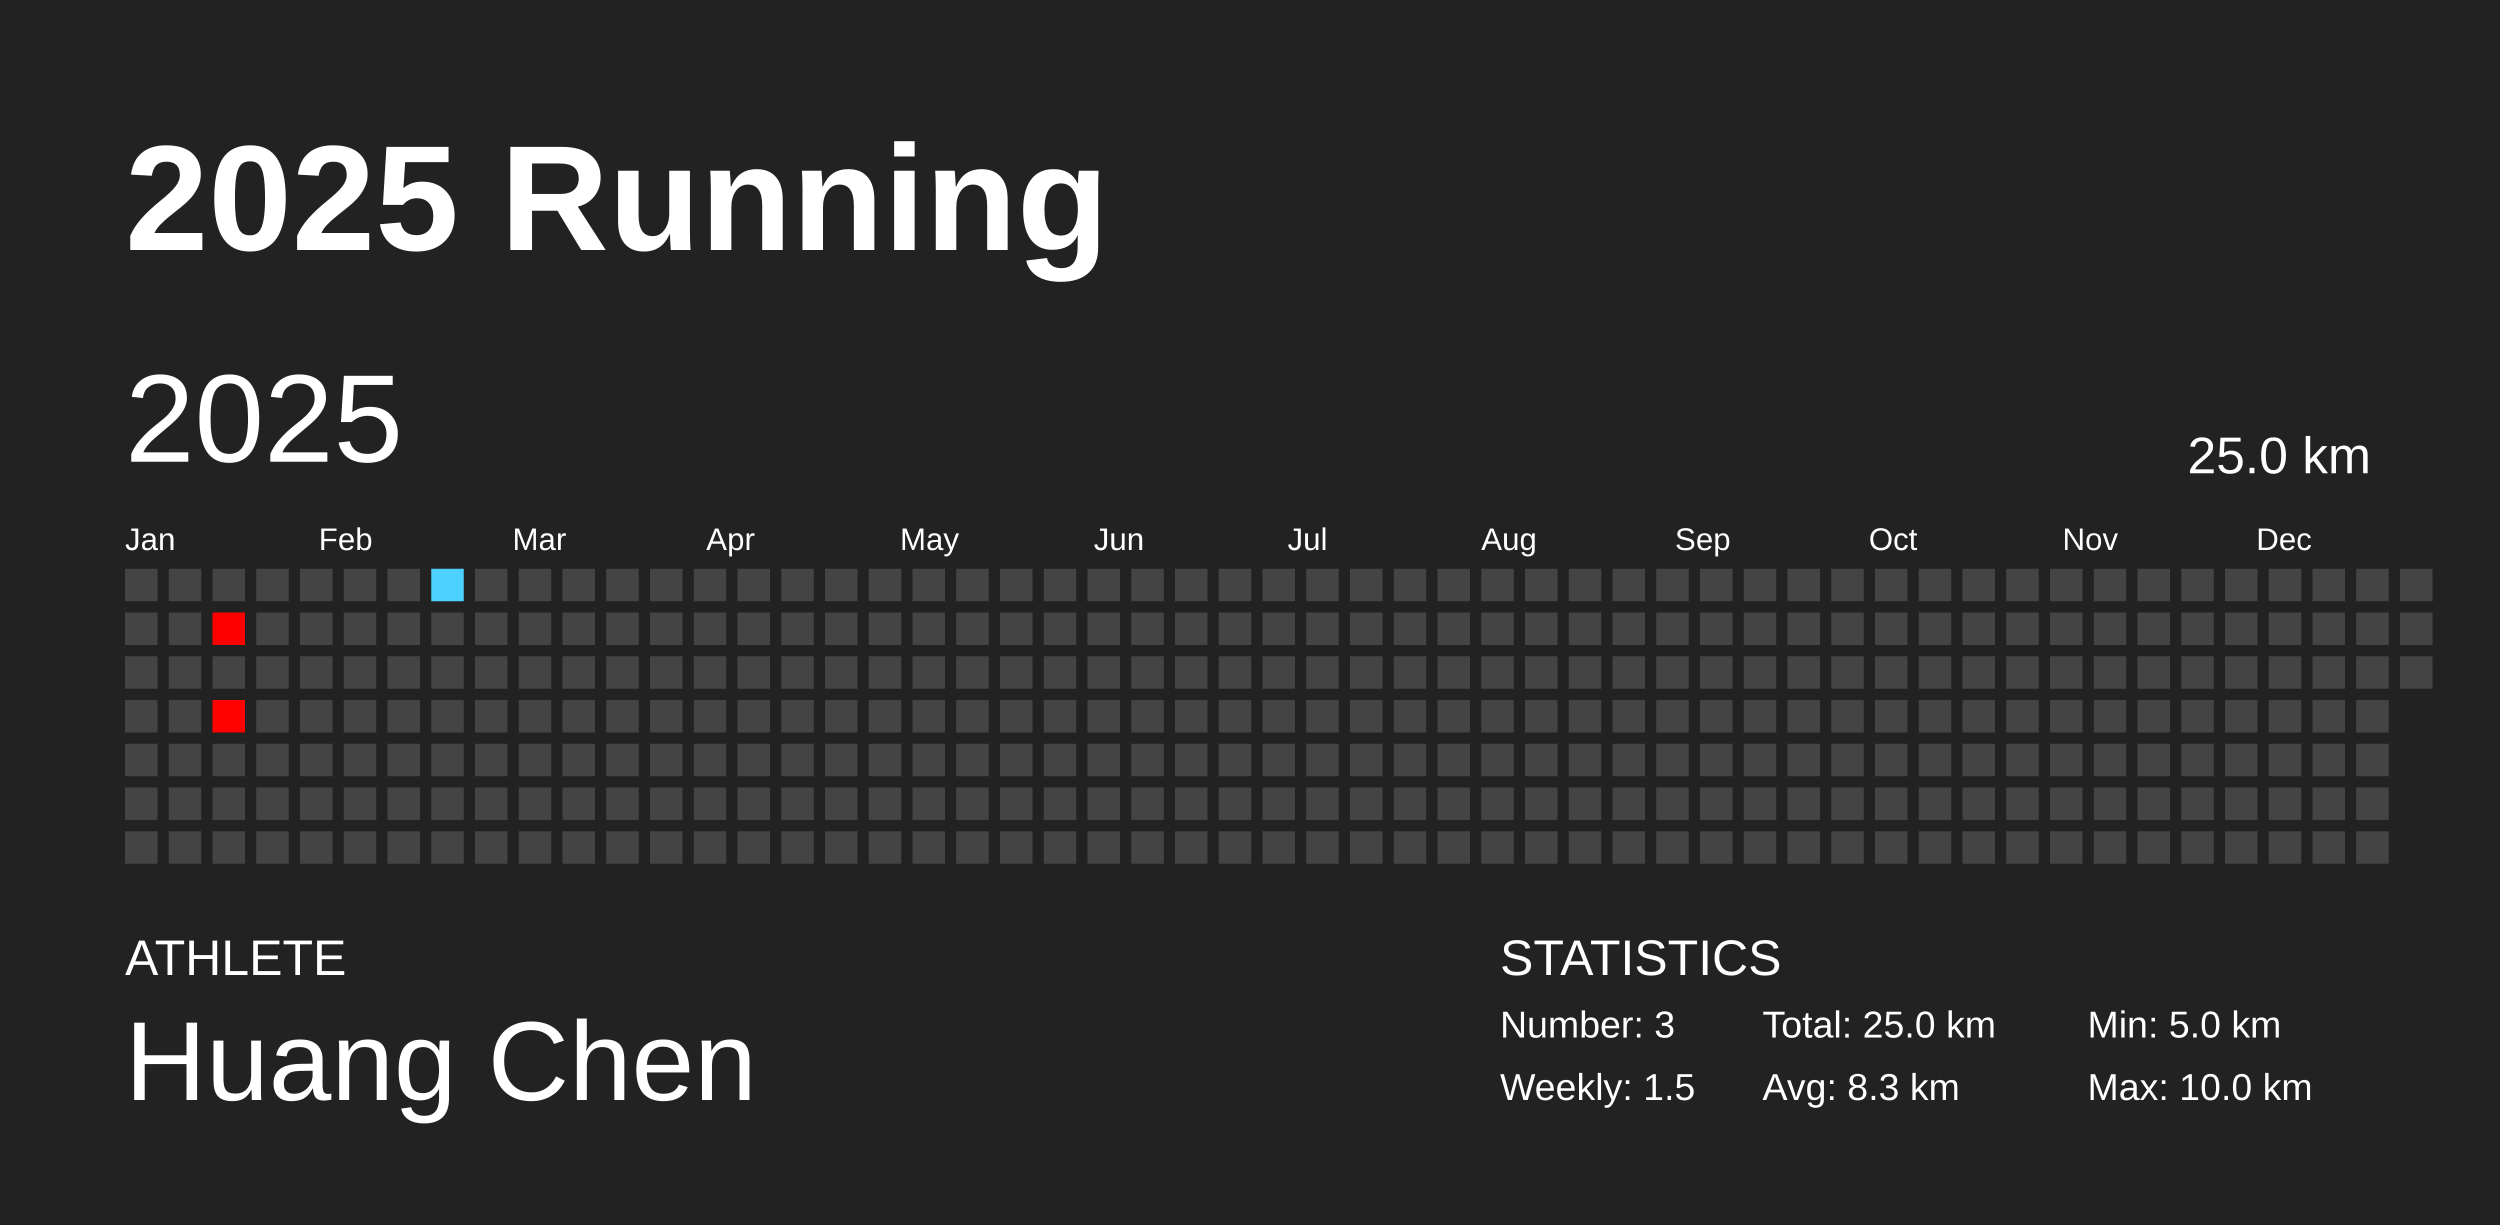
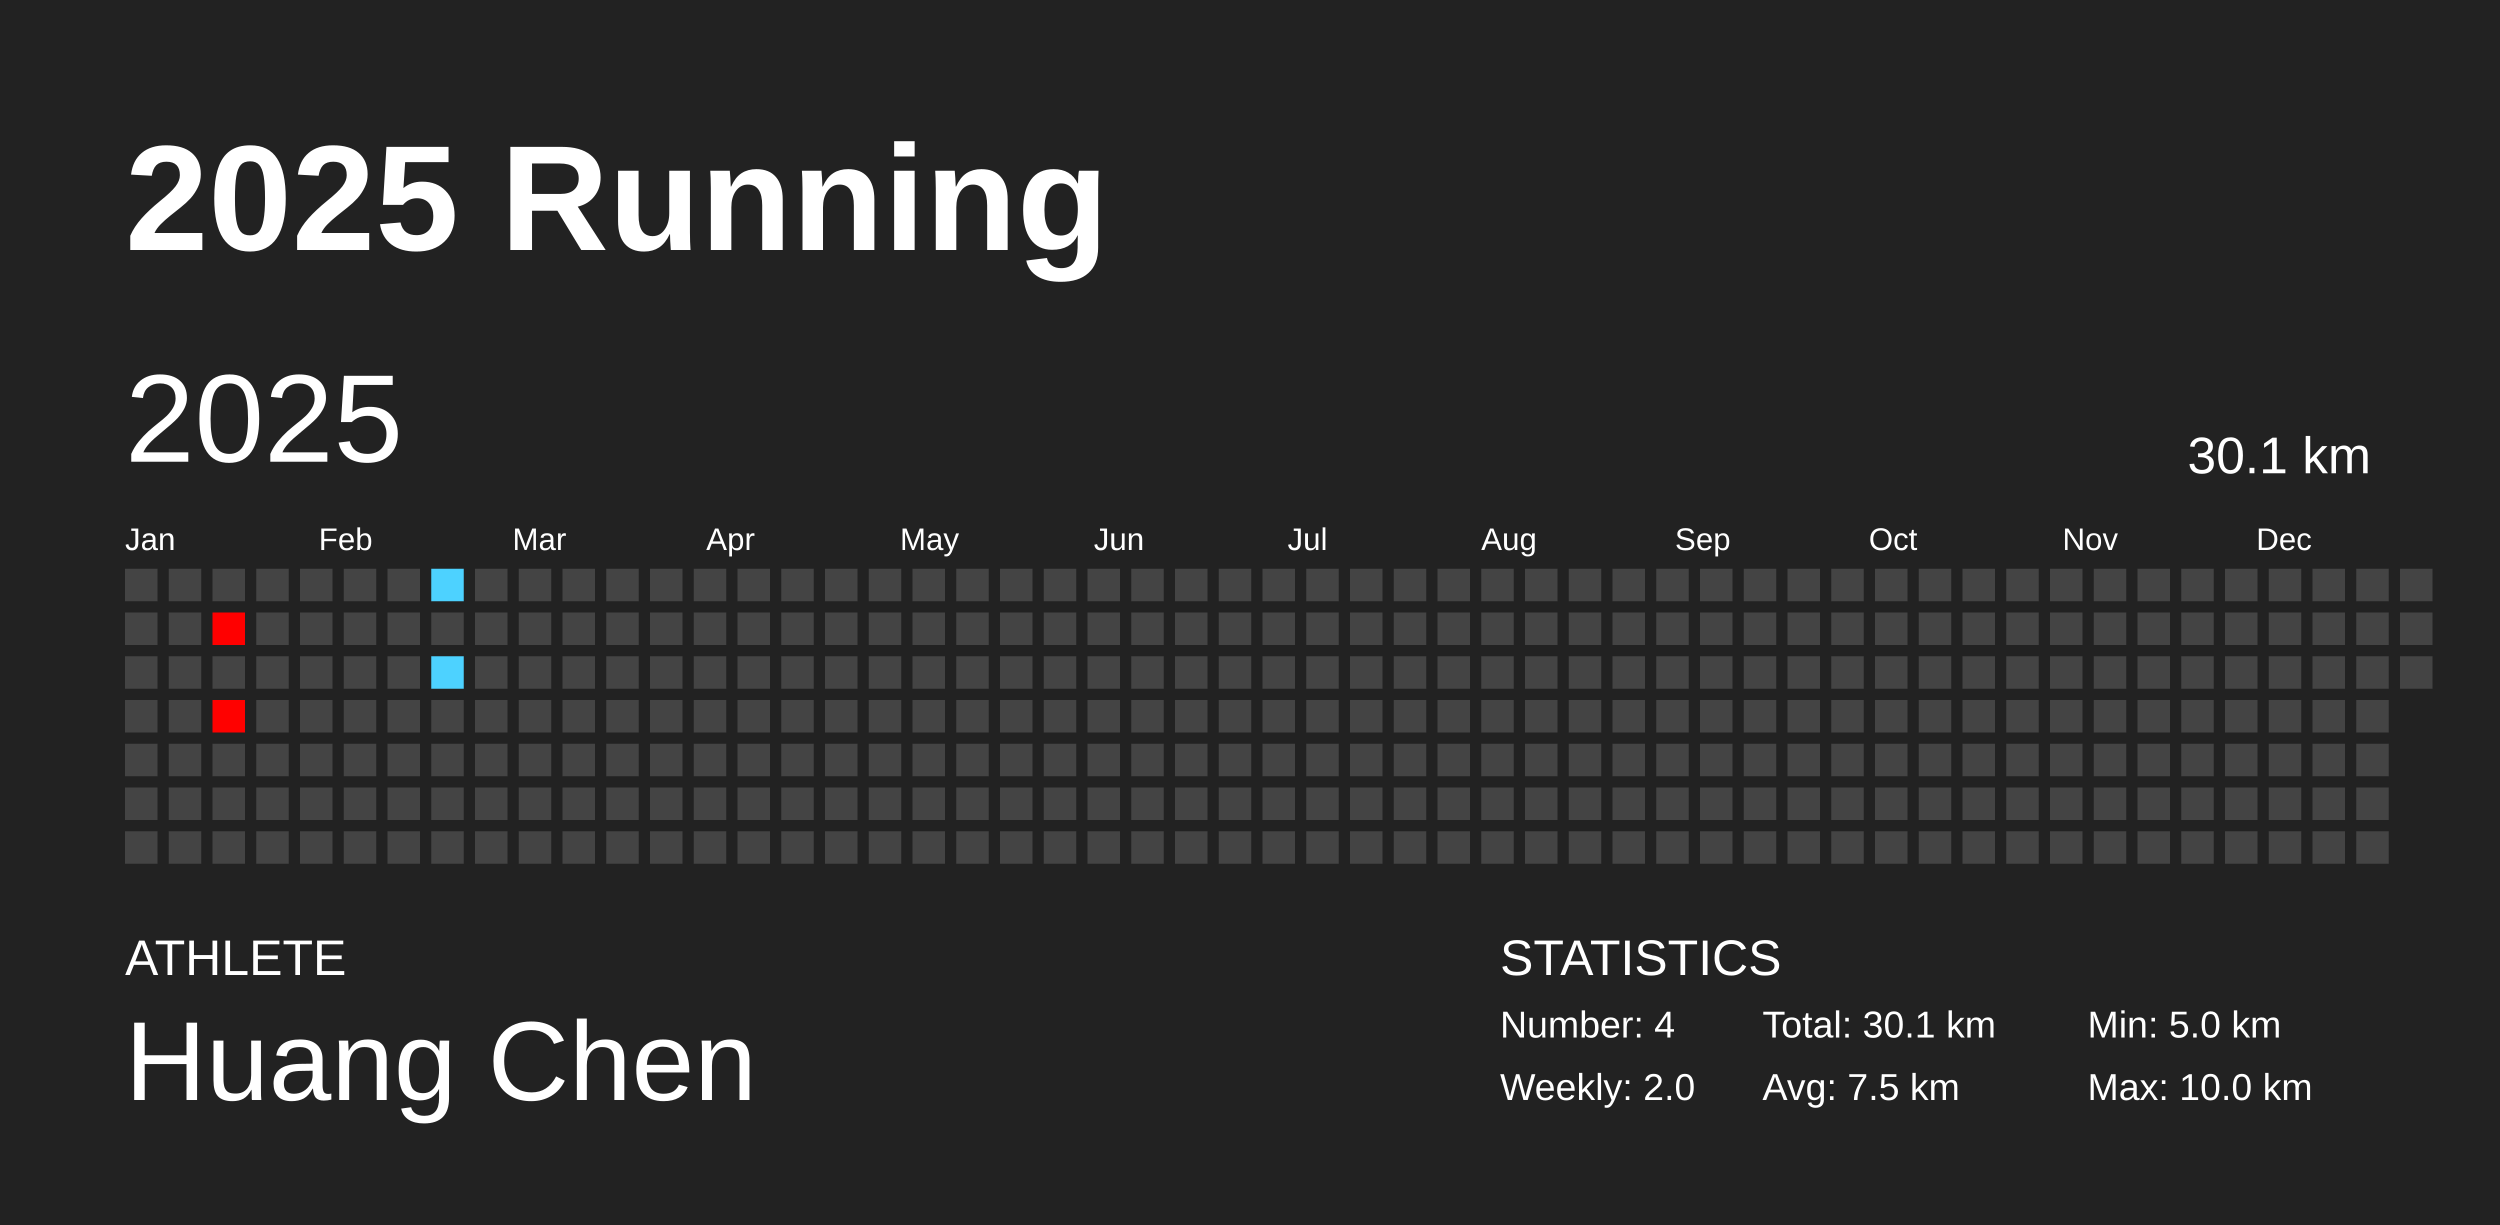
<svg xmlns="http://www.w3.org/2000/svg" baseProfile="full" height="98mm" version="1.1" viewBox="0,0,200,98" width="200mm">
  <defs />
  <rect fill="#222222" height="98" width="200" x="0" y="0" />
  <text fill="#FFFFFF" style="font-size:12px; font-family:Arial; font-weight:bold;" x="10" y="20">2025 Running</text>
  <text fill="#FFFFFF" style="font-size:4px; font-family:Arial" x="10" y="78">ATHLETE</text>
  <text fill="#FFFFFF" style="font-size:9px; font-family:Arial" x="10" y="88">Huang Chen</text>
  <text fill="#FFFFFF" style="font-size:4px; font-family:Arial" x="120" y="78">STATISTICS</text>
-   <text fill="#FFFFFF" style="font-size:3px; font-family:Arial" x="120" y="83">Number: 3</text>
-   <text fill="#FFFFFF" style="font-size:3px; font-family:Arial" x="120" y="88">Weekly: 1.5</text>
-   <text fill="#FFFFFF" style="font-size:3px; font-family:Arial" x="141" y="83">Total: 25.0 km</text>
-   <text fill="#FFFFFF" style="font-size:3px; font-family:Arial" x="141" y="88">Avg: 8.3 km</text>
+   <text fill="#FFFFFF" style="font-size:3px; font-family:Arial" x="120" y="83">Number: 4</text>
+   <text fill="#FFFFFF" style="font-size:3px; font-family:Arial" x="120" y="88">Weekly: 2.0</text>
+   <text fill="#FFFFFF" style="font-size:3px; font-family:Arial" x="141" y="83">Total: 30.1 km</text>
+   <text fill="#FFFFFF" style="font-size:3px; font-family:Arial" x="141" y="88">Avg: 7.5 km</text>
  <text fill="#FFFFFF" style="font-size:3px; font-family:Arial" x="167" y="83">Min: 5.0 km</text>
  <text fill="#FFFFFF" style="font-size:3px; font-family:Arial" x="167" y="88">Max: 10.0 km</text>
  <text dominant-baseline="hanging" fill="#FFFFFF" style="font-size:10.0px; font-family:Arial;" x="10" y="30">2025</text>
-   <text dominant-baseline="hanging" fill="#FFFFFF" style="font-size:4.125px; font-family:Arial;" x="175" y="35">25.0 km</text>
+   <text dominant-baseline="hanging" fill="#FFFFFF" style="font-size:4.125px; font-family:Arial;" x="175" y="35">30.1 km</text>
  <text fill="#FFFFFF" style="font-size:2.5px; font-family:Arial" x="10.0" y="44">Jan</text>
  <text fill="#FFFFFF" style="font-size:2.5px; font-family:Arial" x="25.5" y="44">Feb</text>
  <text fill="#FFFFFF" style="font-size:2.5px; font-family:Arial" x="41.0" y="44">Mar</text>
  <text fill="#FFFFFF" style="font-size:2.5px; font-family:Arial" x="56.5" y="44">Apr</text>
  <text fill="#FFFFFF" style="font-size:2.5px; font-family:Arial" x="72.0" y="44">May</text>
  <text fill="#FFFFFF" style="font-size:2.5px; font-family:Arial" x="87.5" y="44">Jun</text>
  <text fill="#FFFFFF" style="font-size:2.5px; font-family:Arial" x="103.0" y="44">Jul</text>
  <text fill="#FFFFFF" style="font-size:2.5px; font-family:Arial" x="118.5" y="44">Aug</text>
  <text fill="#FFFFFF" style="font-size:2.5px; font-family:Arial" x="134.0" y="44">Sep</text>
  <text fill="#FFFFFF" style="font-size:2.5px; font-family:Arial" x="149.5" y="44">Oct</text>
  <text fill="#FFFFFF" style="font-size:2.5px; font-family:Arial" x="165.0" y="44">Nov</text>
  <text fill="#FFFFFF" style="font-size:2.5px; font-family:Arial" x="180.5" y="44">Dec</text>
  <rect fill="#444444" height="2.6" width="2.6" x="10.0" y="45.5" />
  <rect fill="#444444" height="2.6" width="2.6" x="10.0" y="49.0" />
  <rect fill="#444444" height="2.6" width="2.6" x="10.0" y="52.5" />
  <rect fill="#444444" height="2.6" width="2.6" x="10.0" y="56.0" />
  <rect fill="#444444" height="2.6" width="2.6" x="10.0" y="59.5" />
  <rect fill="#444444" height="2.6" width="2.6" x="10.0" y="63.0" />
  <rect fill="#444444" height="2.6" width="2.6" x="10.0" y="66.5" />
  <rect fill="#444444" height="2.6" width="2.6" x="13.5" y="45.5" />
  <rect fill="#444444" height="2.6" width="2.6" x="13.5" y="49.0" />
  <rect fill="#444444" height="2.6" width="2.6" x="13.5" y="52.5" />
  <rect fill="#444444" height="2.6" width="2.6" x="13.5" y="56.0" />
  <rect fill="#444444" height="2.6" width="2.6" x="13.5" y="59.5" />
  <rect fill="#444444" height="2.6" width="2.6" x="13.5" y="63.0" />
  <rect fill="#444444" height="2.6" width="2.6" x="13.5" y="66.5" />
  <rect fill="#444444" height="2.6" width="2.6" x="17.0" y="45.5" />
  <rect fill="#ff0000" height="2.6" width="2.6" x="17.0" y="49.0" />
  <rect fill="#444444" height="2.6" width="2.6" x="17.0" y="52.5" />
  <rect fill="#ff0100" height="2.6" width="2.6" x="17.0" y="56.0" />
  <rect fill="#444444" height="2.6" width="2.6" x="17.0" y="59.5" />
  <rect fill="#444444" height="2.6" width="2.6" x="17.0" y="63.0" />
  <rect fill="#444444" height="2.6" width="2.6" x="17.0" y="66.5" />
  <rect fill="#444444" height="2.6" width="2.6" x="20.5" y="45.5" />
  <rect fill="#444444" height="2.6" width="2.6" x="20.5" y="49.0" />
  <rect fill="#444444" height="2.6" width="2.6" x="20.5" y="52.5" />
  <rect fill="#444444" height="2.6" width="2.6" x="20.5" y="56.0" />
  <rect fill="#444444" height="2.6" width="2.6" x="20.5" y="59.5" />
  <rect fill="#444444" height="2.6" width="2.6" x="20.5" y="63.0" />
  <rect fill="#444444" height="2.6" width="2.6" x="20.5" y="66.5" />
  <rect fill="#444444" height="2.6" width="2.6" x="24.0" y="45.5" />
  <rect fill="#444444" height="2.6" width="2.6" x="24.0" y="49.0" />
  <rect fill="#444444" height="2.6" width="2.6" x="24.0" y="52.5" />
  <rect fill="#444444" height="2.6" width="2.6" x="24.0" y="56.0" />
  <rect fill="#444444" height="2.6" width="2.6" x="24.0" y="59.5" />
  <rect fill="#444444" height="2.6" width="2.6" x="24.0" y="63.0" />
  <rect fill="#444444" height="2.6" width="2.6" x="24.0" y="66.5" />
  <rect fill="#444444" height="2.6" width="2.6" x="27.5" y="45.5" />
  <rect fill="#444444" height="2.6" width="2.6" x="27.5" y="49.0" />
  <rect fill="#444444" height="2.6" width="2.6" x="27.5" y="52.5" />
  <rect fill="#444444" height="2.6" width="2.6" x="27.5" y="56.0" />
  <rect fill="#444444" height="2.6" width="2.6" x="27.5" y="59.5" />
  <rect fill="#444444" height="2.6" width="2.6" x="27.5" y="63.0" />
  <rect fill="#444444" height="2.6" width="2.6" x="27.5" y="66.5" />
  <rect fill="#444444" height="2.6" width="2.6" x="31.0" y="45.5" />
  <rect fill="#444444" height="2.6" width="2.6" x="31.0" y="49.0" />
  <rect fill="#444444" height="2.6" width="2.6" x="31.0" y="52.5" />
  <rect fill="#444444" height="2.6" width="2.6" x="31.0" y="56.0" />
  <rect fill="#444444" height="2.6" width="2.6" x="31.0" y="59.5" />
  <rect fill="#444444" height="2.6" width="2.6" x="31.0" y="63.0" />
  <rect fill="#444444" height="2.6" width="2.6" x="31.0" y="66.5" />
  <rect fill="#4dd2ff" height="2.6" width="2.6" x="34.5" y="45.5" />
  <rect fill="#444444" height="2.6" width="2.6" x="34.5" y="49.0" />
-   <rect fill="#444444" height="2.6" width="2.6" x="34.5" y="52.5" />
+   <rect fill="#4dd2ff" height="2.6" width="2.6" x="34.5" y="52.5" />
  <rect fill="#444444" height="2.6" width="2.6" x="34.5" y="56.0" />
  <rect fill="#444444" height="2.6" width="2.6" x="34.5" y="59.5" />
  <rect fill="#444444" height="2.6" width="2.6" x="34.5" y="63.0" />
  <rect fill="#444444" height="2.6" width="2.6" x="34.5" y="66.5" />
  <rect fill="#444444" height="2.6" width="2.6" x="38.0" y="45.5" />
  <rect fill="#444444" height="2.6" width="2.6" x="38.0" y="49.0" />
  <rect fill="#444444" height="2.6" width="2.6" x="38.0" y="52.5" />
  <rect fill="#444444" height="2.6" width="2.6" x="38.0" y="56.0" />
  <rect fill="#444444" height="2.6" width="2.6" x="38.0" y="59.5" />
  <rect fill="#444444" height="2.6" width="2.6" x="38.0" y="63.0" />
  <rect fill="#444444" height="2.6" width="2.6" x="38.0" y="66.5" />
  <rect fill="#444444" height="2.6" width="2.6" x="41.5" y="45.5" />
  <rect fill="#444444" height="2.6" width="2.6" x="41.5" y="49.0" />
  <rect fill="#444444" height="2.6" width="2.6" x="41.5" y="52.5" />
  <rect fill="#444444" height="2.6" width="2.6" x="41.5" y="56.0" />
  <rect fill="#444444" height="2.6" width="2.6" x="41.5" y="59.5" />
  <rect fill="#444444" height="2.6" width="2.6" x="41.5" y="63.0" />
  <rect fill="#444444" height="2.6" width="2.6" x="41.5" y="66.5" />
  <rect fill="#444444" height="2.6" width="2.6" x="45.0" y="45.5" />
  <rect fill="#444444" height="2.6" width="2.6" x="45.0" y="49.0" />
  <rect fill="#444444" height="2.6" width="2.6" x="45.0" y="52.5" />
  <rect fill="#444444" height="2.6" width="2.6" x="45.0" y="56.0" />
  <rect fill="#444444" height="2.6" width="2.6" x="45.0" y="59.5" />
  <rect fill="#444444" height="2.6" width="2.6" x="45.0" y="63.0" />
  <rect fill="#444444" height="2.6" width="2.6" x="45.0" y="66.5" />
  <rect fill="#444444" height="2.6" width="2.6" x="48.5" y="45.5" />
  <rect fill="#444444" height="2.6" width="2.6" x="48.5" y="49.0" />
  <rect fill="#444444" height="2.6" width="2.6" x="48.5" y="52.5" />
  <rect fill="#444444" height="2.6" width="2.6" x="48.5" y="56.0" />
  <rect fill="#444444" height="2.6" width="2.6" x="48.5" y="59.5" />
  <rect fill="#444444" height="2.6" width="2.6" x="48.5" y="63.0" />
  <rect fill="#444444" height="2.6" width="2.6" x="48.5" y="66.5" />
  <rect fill="#444444" height="2.6" width="2.6" x="52.0" y="45.5" />
  <rect fill="#444444" height="2.6" width="2.6" x="52.0" y="49.0" />
  <rect fill="#444444" height="2.6" width="2.6" x="52.0" y="52.5" />
  <rect fill="#444444" height="2.6" width="2.6" x="52.0" y="56.0" />
  <rect fill="#444444" height="2.6" width="2.6" x="52.0" y="59.5" />
  <rect fill="#444444" height="2.6" width="2.6" x="52.0" y="63.0" />
  <rect fill="#444444" height="2.6" width="2.6" x="52.0" y="66.5" />
  <rect fill="#444444" height="2.6" width="2.6" x="55.5" y="45.5" />
  <rect fill="#444444" height="2.6" width="2.6" x="55.5" y="49.0" />
  <rect fill="#444444" height="2.6" width="2.6" x="55.5" y="52.5" />
  <rect fill="#444444" height="2.6" width="2.6" x="55.5" y="56.0" />
  <rect fill="#444444" height="2.6" width="2.6" x="55.5" y="59.5" />
  <rect fill="#444444" height="2.6" width="2.6" x="55.5" y="63.0" />
  <rect fill="#444444" height="2.6" width="2.6" x="55.5" y="66.5" />
  <rect fill="#444444" height="2.6" width="2.6" x="59.0" y="45.5" />
  <rect fill="#444444" height="2.6" width="2.6" x="59.0" y="49.0" />
  <rect fill="#444444" height="2.6" width="2.6" x="59.0" y="52.5" />
  <rect fill="#444444" height="2.6" width="2.6" x="59.0" y="56.0" />
  <rect fill="#444444" height="2.6" width="2.6" x="59.0" y="59.5" />
  <rect fill="#444444" height="2.6" width="2.6" x="59.0" y="63.0" />
  <rect fill="#444444" height="2.6" width="2.6" x="59.0" y="66.5" />
  <rect fill="#444444" height="2.6" width="2.6" x="62.5" y="45.5" />
  <rect fill="#444444" height="2.6" width="2.6" x="62.5" y="49.0" />
  <rect fill="#444444" height="2.6" width="2.6" x="62.5" y="52.5" />
  <rect fill="#444444" height="2.6" width="2.6" x="62.5" y="56.0" />
  <rect fill="#444444" height="2.6" width="2.6" x="62.5" y="59.5" />
  <rect fill="#444444" height="2.6" width="2.6" x="62.5" y="63.0" />
  <rect fill="#444444" height="2.6" width="2.6" x="62.5" y="66.5" />
  <rect fill="#444444" height="2.6" width="2.6" x="66.0" y="45.5" />
  <rect fill="#444444" height="2.6" width="2.6" x="66.0" y="49.0" />
  <rect fill="#444444" height="2.6" width="2.6" x="66.0" y="52.5" />
  <rect fill="#444444" height="2.6" width="2.6" x="66.0" y="56.0" />
  <rect fill="#444444" height="2.6" width="2.6" x="66.0" y="59.5" />
  <rect fill="#444444" height="2.6" width="2.6" x="66.0" y="63.0" />
  <rect fill="#444444" height="2.6" width="2.6" x="66.0" y="66.5" />
  <rect fill="#444444" height="2.6" width="2.6" x="69.5" y="45.5" />
  <rect fill="#444444" height="2.6" width="2.6" x="69.5" y="49.0" />
  <rect fill="#444444" height="2.6" width="2.6" x="69.5" y="52.5" />
  <rect fill="#444444" height="2.6" width="2.6" x="69.5" y="56.0" />
  <rect fill="#444444" height="2.6" width="2.6" x="69.5" y="59.5" />
  <rect fill="#444444" height="2.6" width="2.6" x="69.5" y="63.0" />
  <rect fill="#444444" height="2.6" width="2.6" x="69.5" y="66.5" />
  <rect fill="#444444" height="2.6" width="2.6" x="73.0" y="45.5" />
  <rect fill="#444444" height="2.6" width="2.6" x="73.0" y="49.0" />
  <rect fill="#444444" height="2.6" width="2.6" x="73.0" y="52.5" />
  <rect fill="#444444" height="2.6" width="2.6" x="73.0" y="56.0" />
  <rect fill="#444444" height="2.6" width="2.6" x="73.0" y="59.5" />
  <rect fill="#444444" height="2.6" width="2.6" x="73.0" y="63.0" />
  <rect fill="#444444" height="2.6" width="2.6" x="73.0" y="66.5" />
  <rect fill="#444444" height="2.6" width="2.6" x="76.5" y="45.5" />
  <rect fill="#444444" height="2.6" width="2.6" x="76.5" y="49.0" />
  <rect fill="#444444" height="2.6" width="2.6" x="76.5" y="52.5" />
  <rect fill="#444444" height="2.6" width="2.6" x="76.5" y="56.0" />
  <rect fill="#444444" height="2.6" width="2.6" x="76.5" y="59.5" />
  <rect fill="#444444" height="2.6" width="2.6" x="76.5" y="63.0" />
  <rect fill="#444444" height="2.6" width="2.6" x="76.5" y="66.5" />
  <rect fill="#444444" height="2.6" width="2.6" x="80.0" y="45.5" />
  <rect fill="#444444" height="2.6" width="2.6" x="80.0" y="49.0" />
  <rect fill="#444444" height="2.6" width="2.6" x="80.0" y="52.5" />
  <rect fill="#444444" height="2.6" width="2.6" x="80.0" y="56.0" />
  <rect fill="#444444" height="2.6" width="2.6" x="80.0" y="59.5" />
  <rect fill="#444444" height="2.6" width="2.6" x="80.0" y="63.0" />
  <rect fill="#444444" height="2.6" width="2.6" x="80.0" y="66.5" />
  <rect fill="#444444" height="2.6" width="2.6" x="83.5" y="45.5" />
  <rect fill="#444444" height="2.6" width="2.6" x="83.5" y="49.0" />
  <rect fill="#444444" height="2.6" width="2.6" x="83.5" y="52.5" />
  <rect fill="#444444" height="2.6" width="2.6" x="83.5" y="56.0" />
  <rect fill="#444444" height="2.6" width="2.6" x="83.5" y="59.5" />
  <rect fill="#444444" height="2.6" width="2.6" x="83.5" y="63.0" />
  <rect fill="#444444" height="2.6" width="2.6" x="83.5" y="66.5" />
  <rect fill="#444444" height="2.6" width="2.6" x="87.0" y="45.5" />
  <rect fill="#444444" height="2.6" width="2.6" x="87.0" y="49.0" />
  <rect fill="#444444" height="2.6" width="2.6" x="87.0" y="52.5" />
  <rect fill="#444444" height="2.6" width="2.6" x="87.0" y="56.0" />
  <rect fill="#444444" height="2.6" width="2.6" x="87.0" y="59.5" />
  <rect fill="#444444" height="2.6" width="2.6" x="87.0" y="63.0" />
  <rect fill="#444444" height="2.6" width="2.6" x="87.0" y="66.5" />
  <rect fill="#444444" height="2.6" width="2.6" x="90.5" y="45.5" />
  <rect fill="#444444" height="2.6" width="2.6" x="90.5" y="49.0" />
  <rect fill="#444444" height="2.6" width="2.6" x="90.5" y="52.5" />
  <rect fill="#444444" height="2.6" width="2.6" x="90.5" y="56.0" />
  <rect fill="#444444" height="2.6" width="2.6" x="90.5" y="59.5" />
  <rect fill="#444444" height="2.6" width="2.6" x="90.5" y="63.0" />
  <rect fill="#444444" height="2.6" width="2.6" x="90.5" y="66.5" />
  <rect fill="#444444" height="2.6" width="2.6" x="94.0" y="45.5" />
  <rect fill="#444444" height="2.6" width="2.6" x="94.0" y="49.0" />
  <rect fill="#444444" height="2.6" width="2.6" x="94.0" y="52.5" />
  <rect fill="#444444" height="2.6" width="2.6" x="94.0" y="56.0" />
  <rect fill="#444444" height="2.6" width="2.6" x="94.0" y="59.5" />
  <rect fill="#444444" height="2.6" width="2.6" x="94.0" y="63.0" />
  <rect fill="#444444" height="2.6" width="2.6" x="94.0" y="66.5" />
  <rect fill="#444444" height="2.6" width="2.6" x="97.5" y="45.5" />
  <rect fill="#444444" height="2.6" width="2.6" x="97.5" y="49.0" />
  <rect fill="#444444" height="2.6" width="2.6" x="97.5" y="52.5" />
  <rect fill="#444444" height="2.6" width="2.6" x="97.5" y="56.0" />
  <rect fill="#444444" height="2.6" width="2.6" x="97.5" y="59.5" />
  <rect fill="#444444" height="2.6" width="2.6" x="97.5" y="63.0" />
  <rect fill="#444444" height="2.6" width="2.6" x="97.5" y="66.5" />
  <rect fill="#444444" height="2.6" width="2.6" x="101.0" y="45.5" />
  <rect fill="#444444" height="2.6" width="2.6" x="101.0" y="49.0" />
  <rect fill="#444444" height="2.6" width="2.6" x="101.0" y="52.5" />
  <rect fill="#444444" height="2.6" width="2.6" x="101.0" y="56.0" />
  <rect fill="#444444" height="2.6" width="2.6" x="101.0" y="59.5" />
  <rect fill="#444444" height="2.6" width="2.6" x="101.0" y="63.0" />
  <rect fill="#444444" height="2.6" width="2.6" x="101.0" y="66.5" />
  <rect fill="#444444" height="2.6" width="2.6" x="104.5" y="45.5" />
  <rect fill="#444444" height="2.6" width="2.6" x="104.5" y="49.0" />
  <rect fill="#444444" height="2.6" width="2.6" x="104.5" y="52.5" />
  <rect fill="#444444" height="2.6" width="2.6" x="104.5" y="56.0" />
  <rect fill="#444444" height="2.6" width="2.6" x="104.5" y="59.5" />
  <rect fill="#444444" height="2.6" width="2.6" x="104.5" y="63.0" />
  <rect fill="#444444" height="2.6" width="2.6" x="104.5" y="66.5" />
  <rect fill="#444444" height="2.6" width="2.6" x="108.0" y="45.5" />
  <rect fill="#444444" height="2.6" width="2.6" x="108.0" y="49.0" />
  <rect fill="#444444" height="2.6" width="2.6" x="108.0" y="52.5" />
  <rect fill="#444444" height="2.6" width="2.6" x="108.0" y="56.0" />
  <rect fill="#444444" height="2.6" width="2.6" x="108.0" y="59.5" />
  <rect fill="#444444" height="2.6" width="2.6" x="108.0" y="63.0" />
  <rect fill="#444444" height="2.6" width="2.6" x="108.0" y="66.5" />
  <rect fill="#444444" height="2.6" width="2.6" x="111.5" y="45.5" />
  <rect fill="#444444" height="2.6" width="2.6" x="111.5" y="49.0" />
  <rect fill="#444444" height="2.6" width="2.6" x="111.5" y="52.5" />
  <rect fill="#444444" height="2.6" width="2.6" x="111.5" y="56.0" />
  <rect fill="#444444" height="2.6" width="2.6" x="111.5" y="59.5" />
  <rect fill="#444444" height="2.6" width="2.6" x="111.5" y="63.0" />
  <rect fill="#444444" height="2.6" width="2.6" x="111.5" y="66.5" />
  <rect fill="#444444" height="2.6" width="2.6" x="115.0" y="45.5" />
  <rect fill="#444444" height="2.6" width="2.6" x="115.0" y="49.0" />
  <rect fill="#444444" height="2.6" width="2.6" x="115.0" y="52.5" />
  <rect fill="#444444" height="2.6" width="2.6" x="115.0" y="56.0" />
  <rect fill="#444444" height="2.6" width="2.6" x="115.0" y="59.5" />
  <rect fill="#444444" height="2.6" width="2.6" x="115.0" y="63.0" />
  <rect fill="#444444" height="2.6" width="2.6" x="115.0" y="66.5" />
  <rect fill="#444444" height="2.6" width="2.6" x="118.5" y="45.5" />
  <rect fill="#444444" height="2.6" width="2.6" x="118.5" y="49.0" />
  <rect fill="#444444" height="2.6" width="2.6" x="118.5" y="52.5" />
  <rect fill="#444444" height="2.6" width="2.6" x="118.5" y="56.0" />
  <rect fill="#444444" height="2.6" width="2.6" x="118.5" y="59.5" />
  <rect fill="#444444" height="2.6" width="2.6" x="118.5" y="63.0" />
  <rect fill="#444444" height="2.6" width="2.6" x="118.5" y="66.5" />
  <rect fill="#444444" height="2.6" width="2.6" x="122.0" y="45.5" />
  <rect fill="#444444" height="2.6" width="2.6" x="122.0" y="49.0" />
  <rect fill="#444444" height="2.6" width="2.6" x="122.0" y="52.5" />
  <rect fill="#444444" height="2.6" width="2.6" x="122.0" y="56.0" />
  <rect fill="#444444" height="2.6" width="2.6" x="122.0" y="59.5" />
  <rect fill="#444444" height="2.6" width="2.6" x="122.0" y="63.0" />
  <rect fill="#444444" height="2.6" width="2.6" x="122.0" y="66.5" />
  <rect fill="#444444" height="2.6" width="2.6" x="125.5" y="45.5" />
  <rect fill="#444444" height="2.6" width="2.6" x="125.5" y="49.0" />
  <rect fill="#444444" height="2.6" width="2.6" x="125.5" y="52.5" />
  <rect fill="#444444" height="2.6" width="2.6" x="125.5" y="56.0" />
  <rect fill="#444444" height="2.6" width="2.6" x="125.5" y="59.5" />
  <rect fill="#444444" height="2.6" width="2.6" x="125.5" y="63.0" />
  <rect fill="#444444" height="2.6" width="2.6" x="125.5" y="66.5" />
  <rect fill="#444444" height="2.6" width="2.6" x="129.0" y="45.5" />
  <rect fill="#444444" height="2.6" width="2.6" x="129.0" y="49.0" />
  <rect fill="#444444" height="2.6" width="2.6" x="129.0" y="52.5" />
  <rect fill="#444444" height="2.6" width="2.6" x="129.0" y="56.0" />
  <rect fill="#444444" height="2.6" width="2.6" x="129.0" y="59.5" />
  <rect fill="#444444" height="2.6" width="2.6" x="129.0" y="63.0" />
  <rect fill="#444444" height="2.6" width="2.6" x="129.0" y="66.5" />
  <rect fill="#444444" height="2.6" width="2.6" x="132.5" y="45.5" />
  <rect fill="#444444" height="2.6" width="2.6" x="132.5" y="49.0" />
  <rect fill="#444444" height="2.6" width="2.6" x="132.5" y="52.5" />
  <rect fill="#444444" height="2.6" width="2.6" x="132.5" y="56.0" />
  <rect fill="#444444" height="2.6" width="2.6" x="132.5" y="59.5" />
  <rect fill="#444444" height="2.6" width="2.6" x="132.5" y="63.0" />
  <rect fill="#444444" height="2.6" width="2.6" x="132.5" y="66.5" />
  <rect fill="#444444" height="2.6" width="2.6" x="136.0" y="45.5" />
  <rect fill="#444444" height="2.6" width="2.6" x="136.0" y="49.0" />
  <rect fill="#444444" height="2.6" width="2.6" x="136.0" y="52.5" />
  <rect fill="#444444" height="2.6" width="2.6" x="136.0" y="56.0" />
  <rect fill="#444444" height="2.6" width="2.6" x="136.0" y="59.5" />
  <rect fill="#444444" height="2.6" width="2.6" x="136.0" y="63.0" />
  <rect fill="#444444" height="2.6" width="2.6" x="136.0" y="66.5" />
  <rect fill="#444444" height="2.6" width="2.6" x="139.5" y="45.5" />
  <rect fill="#444444" height="2.6" width="2.6" x="139.5" y="49.0" />
  <rect fill="#444444" height="2.6" width="2.6" x="139.5" y="52.5" />
  <rect fill="#444444" height="2.6" width="2.6" x="139.5" y="56.0" />
  <rect fill="#444444" height="2.6" width="2.6" x="139.5" y="59.5" />
  <rect fill="#444444" height="2.6" width="2.6" x="139.5" y="63.0" />
  <rect fill="#444444" height="2.6" width="2.6" x="139.5" y="66.5" />
  <rect fill="#444444" height="2.6" width="2.6" x="143.0" y="45.5" />
  <rect fill="#444444" height="2.6" width="2.6" x="143.0" y="49.0" />
  <rect fill="#444444" height="2.6" width="2.6" x="143.0" y="52.5" />
  <rect fill="#444444" height="2.6" width="2.6" x="143.0" y="56.0" />
  <rect fill="#444444" height="2.6" width="2.6" x="143.0" y="59.5" />
  <rect fill="#444444" height="2.6" width="2.6" x="143.0" y="63.0" />
  <rect fill="#444444" height="2.6" width="2.6" x="143.0" y="66.5" />
  <rect fill="#444444" height="2.6" width="2.6" x="146.5" y="45.5" />
  <rect fill="#444444" height="2.6" width="2.6" x="146.5" y="49.0" />
  <rect fill="#444444" height="2.6" width="2.6" x="146.5" y="52.5" />
  <rect fill="#444444" height="2.6" width="2.6" x="146.5" y="56.0" />
  <rect fill="#444444" height="2.6" width="2.6" x="146.5" y="59.5" />
  <rect fill="#444444" height="2.6" width="2.6" x="146.5" y="63.0" />
  <rect fill="#444444" height="2.6" width="2.6" x="146.5" y="66.5" />
  <rect fill="#444444" height="2.6" width="2.6" x="150.0" y="45.5" />
  <rect fill="#444444" height="2.6" width="2.6" x="150.0" y="49.0" />
  <rect fill="#444444" height="2.6" width="2.6" x="150.0" y="52.5" />
  <rect fill="#444444" height="2.6" width="2.6" x="150.0" y="56.0" />
  <rect fill="#444444" height="2.6" width="2.6" x="150.0" y="59.5" />
  <rect fill="#444444" height="2.6" width="2.6" x="150.0" y="63.0" />
  <rect fill="#444444" height="2.6" width="2.6" x="150.0" y="66.5" />
  <rect fill="#444444" height="2.6" width="2.6" x="153.5" y="45.5" />
  <rect fill="#444444" height="2.6" width="2.6" x="153.5" y="49.0" />
  <rect fill="#444444" height="2.6" width="2.6" x="153.5" y="52.5" />
  <rect fill="#444444" height="2.6" width="2.6" x="153.5" y="56.0" />
  <rect fill="#444444" height="2.6" width="2.6" x="153.5" y="59.5" />
  <rect fill="#444444" height="2.6" width="2.6" x="153.5" y="63.0" />
  <rect fill="#444444" height="2.6" width="2.6" x="153.5" y="66.5" />
  <rect fill="#444444" height="2.6" width="2.6" x="157.0" y="45.5" />
  <rect fill="#444444" height="2.6" width="2.6" x="157.0" y="49.0" />
  <rect fill="#444444" height="2.6" width="2.6" x="157.0" y="52.5" />
  <rect fill="#444444" height="2.6" width="2.6" x="157.0" y="56.0" />
  <rect fill="#444444" height="2.6" width="2.6" x="157.0" y="59.5" />
  <rect fill="#444444" height="2.6" width="2.6" x="157.0" y="63.0" />
  <rect fill="#444444" height="2.6" width="2.6" x="157.0" y="66.5" />
  <rect fill="#444444" height="2.6" width="2.6" x="160.5" y="45.5" />
  <rect fill="#444444" height="2.6" width="2.6" x="160.5" y="49.0" />
  <rect fill="#444444" height="2.6" width="2.6" x="160.5" y="52.5" />
  <rect fill="#444444" height="2.6" width="2.6" x="160.5" y="56.0" />
  <rect fill="#444444" height="2.6" width="2.6" x="160.5" y="59.5" />
  <rect fill="#444444" height="2.6" width="2.6" x="160.5" y="63.0" />
  <rect fill="#444444" height="2.6" width="2.6" x="160.5" y="66.5" />
  <rect fill="#444444" height="2.6" width="2.6" x="164.0" y="45.5" />
  <rect fill="#444444" height="2.6" width="2.6" x="164.0" y="49.0" />
  <rect fill="#444444" height="2.6" width="2.6" x="164.0" y="52.5" />
  <rect fill="#444444" height="2.6" width="2.6" x="164.0" y="56.0" />
  <rect fill="#444444" height="2.6" width="2.6" x="164.0" y="59.5" />
  <rect fill="#444444" height="2.6" width="2.6" x="164.0" y="63.0" />
  <rect fill="#444444" height="2.6" width="2.6" x="164.0" y="66.5" />
  <rect fill="#444444" height="2.6" width="2.6" x="167.5" y="45.5" />
  <rect fill="#444444" height="2.6" width="2.6" x="167.5" y="49.0" />
  <rect fill="#444444" height="2.6" width="2.6" x="167.5" y="52.5" />
  <rect fill="#444444" height="2.6" width="2.6" x="167.5" y="56.0" />
  <rect fill="#444444" height="2.6" width="2.6" x="167.5" y="59.5" />
  <rect fill="#444444" height="2.6" width="2.6" x="167.5" y="63.0" />
  <rect fill="#444444" height="2.6" width="2.6" x="167.5" y="66.5" />
  <rect fill="#444444" height="2.6" width="2.6" x="171.0" y="45.5" />
  <rect fill="#444444" height="2.6" width="2.6" x="171.0" y="49.0" />
  <rect fill="#444444" height="2.6" width="2.6" x="171.0" y="52.5" />
  <rect fill="#444444" height="2.6" width="2.6" x="171.0" y="56.0" />
  <rect fill="#444444" height="2.6" width="2.6" x="171.0" y="59.5" />
  <rect fill="#444444" height="2.6" width="2.6" x="171.0" y="63.0" />
  <rect fill="#444444" height="2.6" width="2.6" x="171.0" y="66.5" />
  <rect fill="#444444" height="2.6" width="2.6" x="174.5" y="45.5" />
  <rect fill="#444444" height="2.6" width="2.6" x="174.5" y="49.0" />
  <rect fill="#444444" height="2.6" width="2.6" x="174.5" y="52.5" />
  <rect fill="#444444" height="2.6" width="2.6" x="174.5" y="56.0" />
  <rect fill="#444444" height="2.6" width="2.6" x="174.5" y="59.5" />
  <rect fill="#444444" height="2.6" width="2.6" x="174.5" y="63.0" />
  <rect fill="#444444" height="2.6" width="2.6" x="174.5" y="66.5" />
  <rect fill="#444444" height="2.6" width="2.6" x="178.0" y="45.5" />
  <rect fill="#444444" height="2.6" width="2.6" x="178.0" y="49.0" />
  <rect fill="#444444" height="2.6" width="2.6" x="178.0" y="52.5" />
  <rect fill="#444444" height="2.6" width="2.6" x="178.0" y="56.0" />
  <rect fill="#444444" height="2.6" width="2.6" x="178.0" y="59.5" />
  <rect fill="#444444" height="2.6" width="2.6" x="178.0" y="63.0" />
  <rect fill="#444444" height="2.6" width="2.6" x="178.0" y="66.5" />
  <rect fill="#444444" height="2.6" width="2.6" x="181.5" y="45.5" />
  <rect fill="#444444" height="2.6" width="2.6" x="181.5" y="49.0" />
  <rect fill="#444444" height="2.6" width="2.6" x="181.5" y="52.5" />
  <rect fill="#444444" height="2.6" width="2.6" x="181.5" y="56.0" />
  <rect fill="#444444" height="2.6" width="2.6" x="181.5" y="59.5" />
  <rect fill="#444444" height="2.6" width="2.6" x="181.5" y="63.0" />
  <rect fill="#444444" height="2.6" width="2.6" x="181.5" y="66.5" />
  <rect fill="#444444" height="2.6" width="2.6" x="185.0" y="45.5" />
  <rect fill="#444444" height="2.6" width="2.6" x="185.0" y="49.0" />
  <rect fill="#444444" height="2.6" width="2.6" x="185.0" y="52.5" />
  <rect fill="#444444" height="2.6" width="2.6" x="185.0" y="56.0" />
  <rect fill="#444444" height="2.6" width="2.6" x="185.0" y="59.5" />
  <rect fill="#444444" height="2.6" width="2.6" x="185.0" y="63.0" />
  <rect fill="#444444" height="2.6" width="2.6" x="185.0" y="66.5" />
  <rect fill="#444444" height="2.6" width="2.6" x="188.5" y="45.5" />
  <rect fill="#444444" height="2.6" width="2.6" x="188.5" y="49.0" />
  <rect fill="#444444" height="2.6" width="2.6" x="188.5" y="52.5" />
  <rect fill="#444444" height="2.6" width="2.6" x="188.5" y="56.0" />
  <rect fill="#444444" height="2.6" width="2.6" x="188.5" y="59.5" />
  <rect fill="#444444" height="2.6" width="2.6" x="188.5" y="63.0" />
  <rect fill="#444444" height="2.6" width="2.6" x="188.5" y="66.5" />
  <rect fill="#444444" height="2.6" width="2.6" x="192.0" y="45.5" />
  <rect fill="#444444" height="2.6" width="2.6" x="192.0" y="49.0" />
  <rect fill="#444444" height="2.6" width="2.6" x="192.0" y="52.5" />
</svg>
